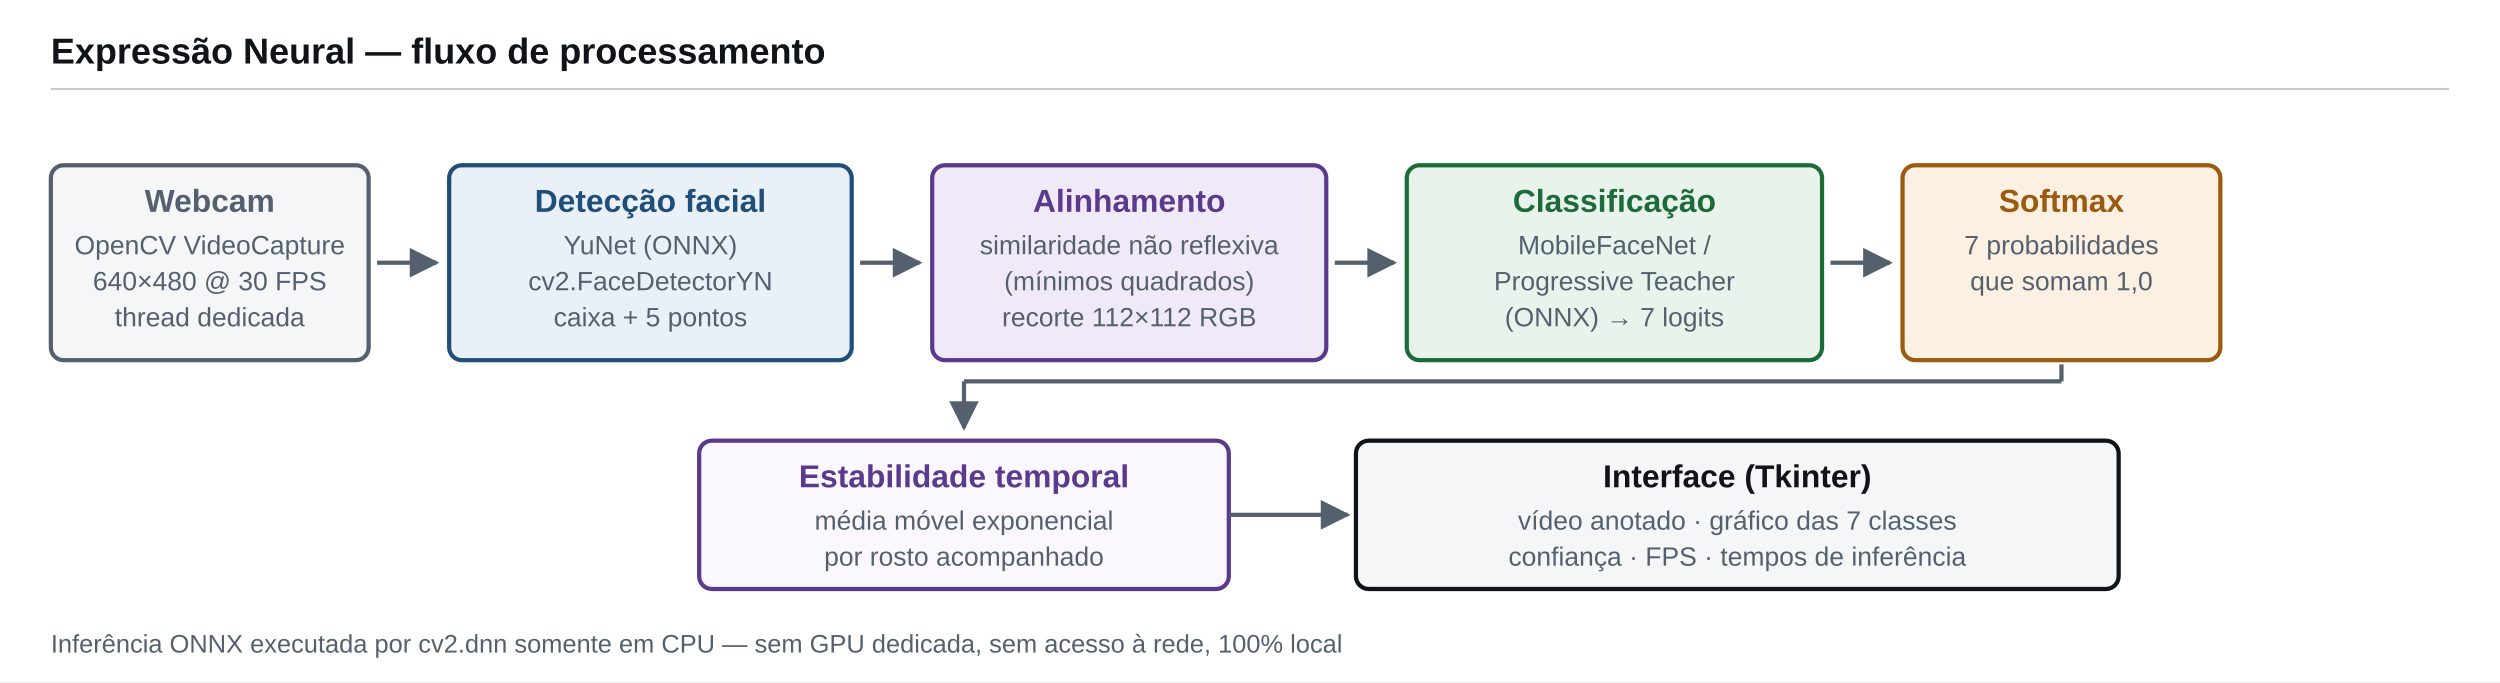
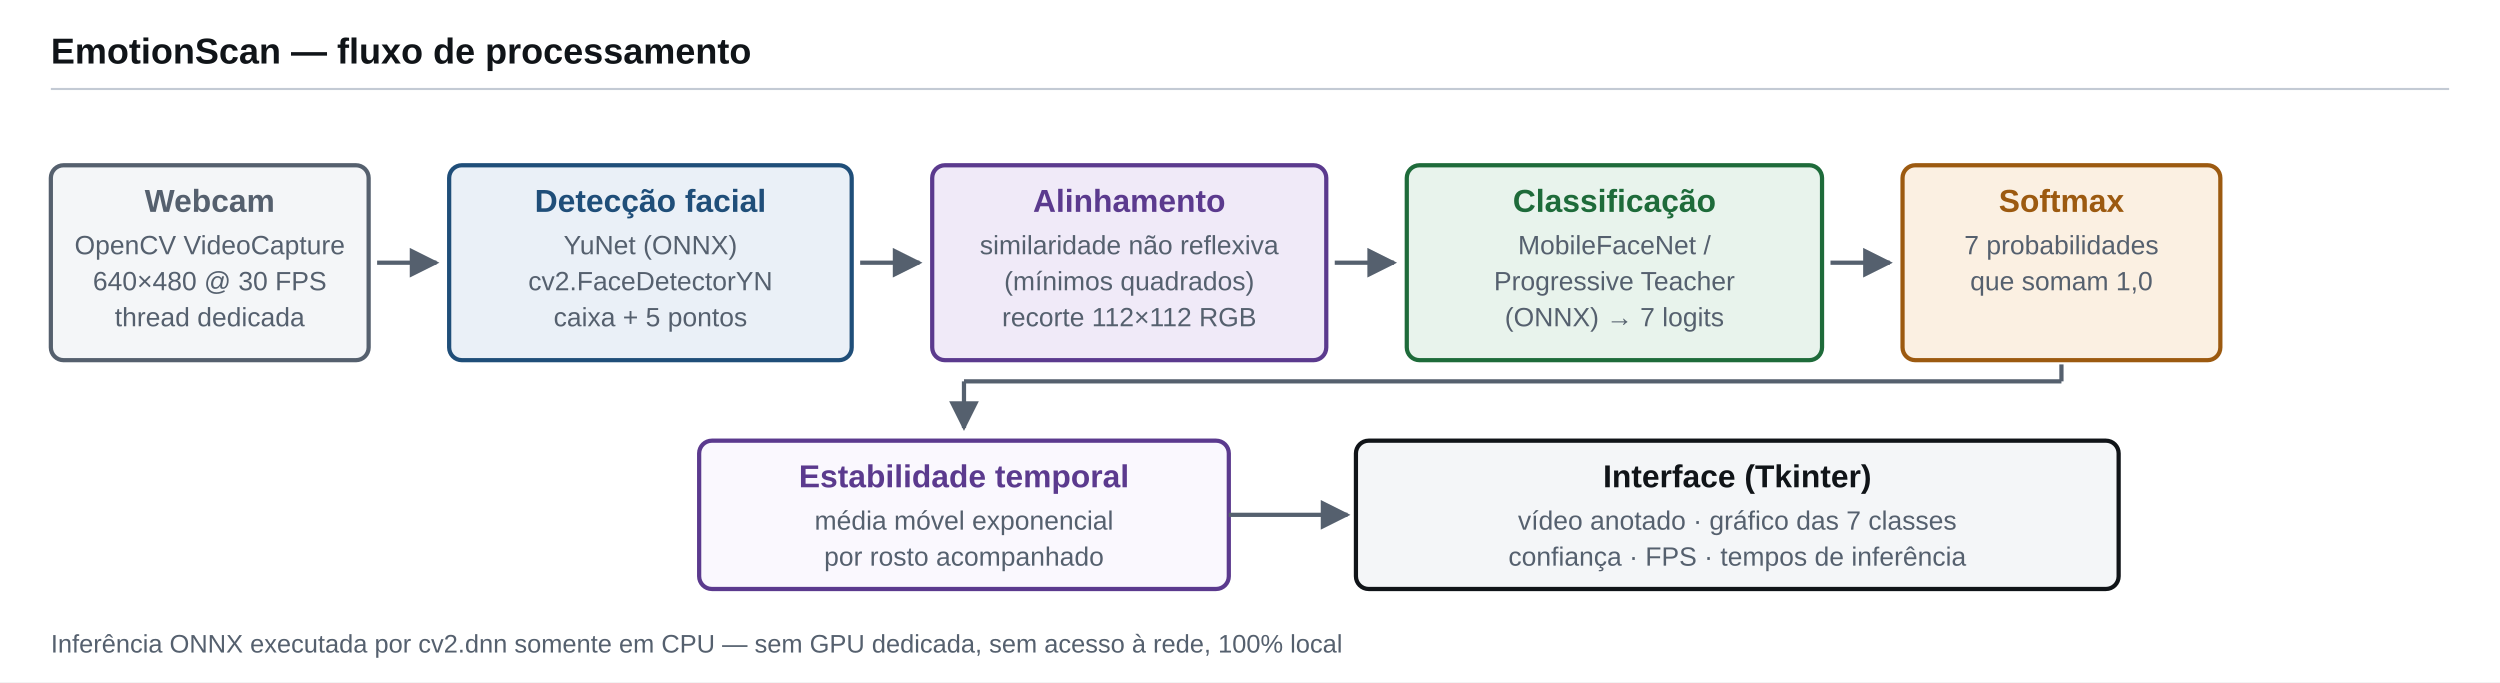
<svg xmlns="http://www.w3.org/2000/svg" width="1180" height="322" viewBox="0 0 1180 322" font-family="Segoe UI, Calibri, Arial, sans-serif">
  <defs>
    <marker id="seta" viewBox="0 0 10 10" refX="9" refY="5" markerWidth="7" markerHeight="7" orient="auto-start-reverse">
      <path d="M 0 0 L 10 5 L 0 10 z" fill="#55606e" />
    </marker>
  </defs>
  <rect width="1180" height="322" fill="#ffffff" />
-   <text x="24" y="30" font-size="17" font-weight="700" fill="#101418">Expressão Neural — fluxo de processamento</text>
+   <text x="24" y="30" font-size="17" font-weight="700" fill="#101418">EmotionScan — fluxo de processamento</text>
  <line x1="24" y1="42" x2="1156" y2="42" stroke="#c3cad4" />
  <rect x="24" y="78" width="150" height="92" rx="6" fill="#f4f6f8" stroke="#55606e" stroke-width="2" />
  <text x="99.0" y="100" text-anchor="middle" font-size="15" font-weight="600" fill="#55606e">Webcam</text>
  <text x="99.0" y="120" text-anchor="middle" font-size="12.5" fill="#55606e">OpenCV VideoCapture</text>
  <text x="99.0" y="137" text-anchor="middle" font-size="12.5" fill="#55606e">640×480 @ 30 FPS</text>
  <text x="99.0" y="154" text-anchor="middle" font-size="12.5" fill="#55606e">thread dedicada</text>
  <rect x="212" y="78" width="190" height="92" rx="6" fill="#eaf0f7" stroke="#1f4e79" stroke-width="2" />
  <text x="307.0" y="100" text-anchor="middle" font-size="15" font-weight="600" fill="#1f4e79">Detecção facial</text>
  <text x="307.0" y="120" text-anchor="middle" font-size="12.5" fill="#55606e">YuNet (ONNX)</text>
  <text x="307.0" y="137" text-anchor="middle" font-size="12.5" fill="#55606e">cv2.FaceDetectorYN</text>
  <text x="307.0" y="154" text-anchor="middle" font-size="12.5" fill="#55606e">caixa + 5 pontos</text>
  <rect x="440" y="78" width="186" height="92" rx="6" fill="#f0eaf8" stroke="#5b3a8e" stroke-width="2" />
  <text x="533.0" y="100" text-anchor="middle" font-size="15" font-weight="600" fill="#5b3a8e">Alinhamento</text>
  <text x="533.0" y="120" text-anchor="middle" font-size="12.5" fill="#55606e">similaridade não reflexiva</text>
  <text x="533.0" y="137" text-anchor="middle" font-size="12.5" fill="#55606e">(mínimos quadrados)</text>
  <text x="533.0" y="154" text-anchor="middle" font-size="12.5" fill="#55606e">recorte 112×112 RGB</text>
  <rect x="664" y="78" width="196" height="92" rx="6" fill="#e8f3ec" stroke="#1e6b3a" stroke-width="2" />
  <text x="762.0" y="100" text-anchor="middle" font-size="15" font-weight="600" fill="#1e6b3a">Classificação</text>
  <text x="762.0" y="120" text-anchor="middle" font-size="12.5" fill="#55606e">MobileFaceNet /</text>
  <text x="762.0" y="137" text-anchor="middle" font-size="12.5" fill="#55606e">Progressive Teacher</text>
  <text x="762.0" y="154" text-anchor="middle" font-size="12.5" fill="#55606e">(ONNX) → 7 logits</text>
  <rect x="898" y="78" width="150" height="92" rx="6" fill="#fbf0e2" stroke="#9c5a10" stroke-width="2" />
  <text x="973.0" y="100" text-anchor="middle" font-size="15" font-weight="600" fill="#9c5a10">Softmax</text>
  <text x="973.0" y="120" text-anchor="middle" font-size="12.5" fill="#55606e">7 probabilidades</text>
  <text x="973.0" y="137" text-anchor="middle" font-size="12.5" fill="#55606e">que somam 1,0</text>
  <line x1="178" y1="124.0" x2="206" y2="124.0" stroke="#55606e" stroke-width="2" marker-end="url(#seta)" />
  <line x1="406" y1="124.0" x2="434" y2="124.0" stroke="#55606e" stroke-width="2" marker-end="url(#seta)" />
  <line x1="630" y1="124.0" x2="658" y2="124.0" stroke="#55606e" stroke-width="2" marker-end="url(#seta)" />
  <line x1="864" y1="124.0" x2="892" y2="124.0" stroke="#55606e" stroke-width="2" marker-end="url(#seta)" />
  <rect x="330" y="208" width="250" height="70" rx="6" fill="#faf8fe" stroke="#5b3a8e" stroke-width="2" />
  <text x="455.0" y="230" text-anchor="middle" font-size="15" font-weight="600" fill="#5b3a8e">Estabilidade temporal</text>
  <text x="455.0" y="250" text-anchor="middle" font-size="12.5" fill="#55606e">média móvel exponencial</text>
  <text x="455.0" y="267" text-anchor="middle" font-size="12.5" fill="#55606e">por rosto acompanhado</text>
  <rect x="640" y="208" width="360" height="70" rx="6" fill="#f4f6f8" stroke="#101418" stroke-width="2" />
  <text x="820.0" y="230" text-anchor="middle" font-size="15" font-weight="600" fill="#101418">Interface (Tkinter)</text>
  <text x="820.0" y="250" text-anchor="middle" font-size="12.5" fill="#55606e">vídeo anotado · gráfico das 7 classes</text>
  <text x="820.0" y="267" text-anchor="middle" font-size="12.5" fill="#55606e">confiança · FPS · tempos de inferência</text>
  <line x1="973" y1="172" x2="973" y2="180" stroke="#55606e" stroke-width="2" />
  <line x1="973" y1="180" x2="455" y2="180" stroke="#55606e" stroke-width="2" />
  <line x1="455" y1="180" x2="455" y2="202" stroke="#55606e" stroke-width="2" marker-end="url(#seta)" />
  <line x1="580" y1="243.0" x2="636" y2="243.0" stroke="#55606e" stroke-width="2" marker-end="url(#seta)" />
  <text x="24" y="308" font-size="12" fill="#55606e">Inferência ONNX executada por cv2.dnn somente em CPU — sem GPU dedicada, sem acesso à rede, 100% local</text>
</svg>
